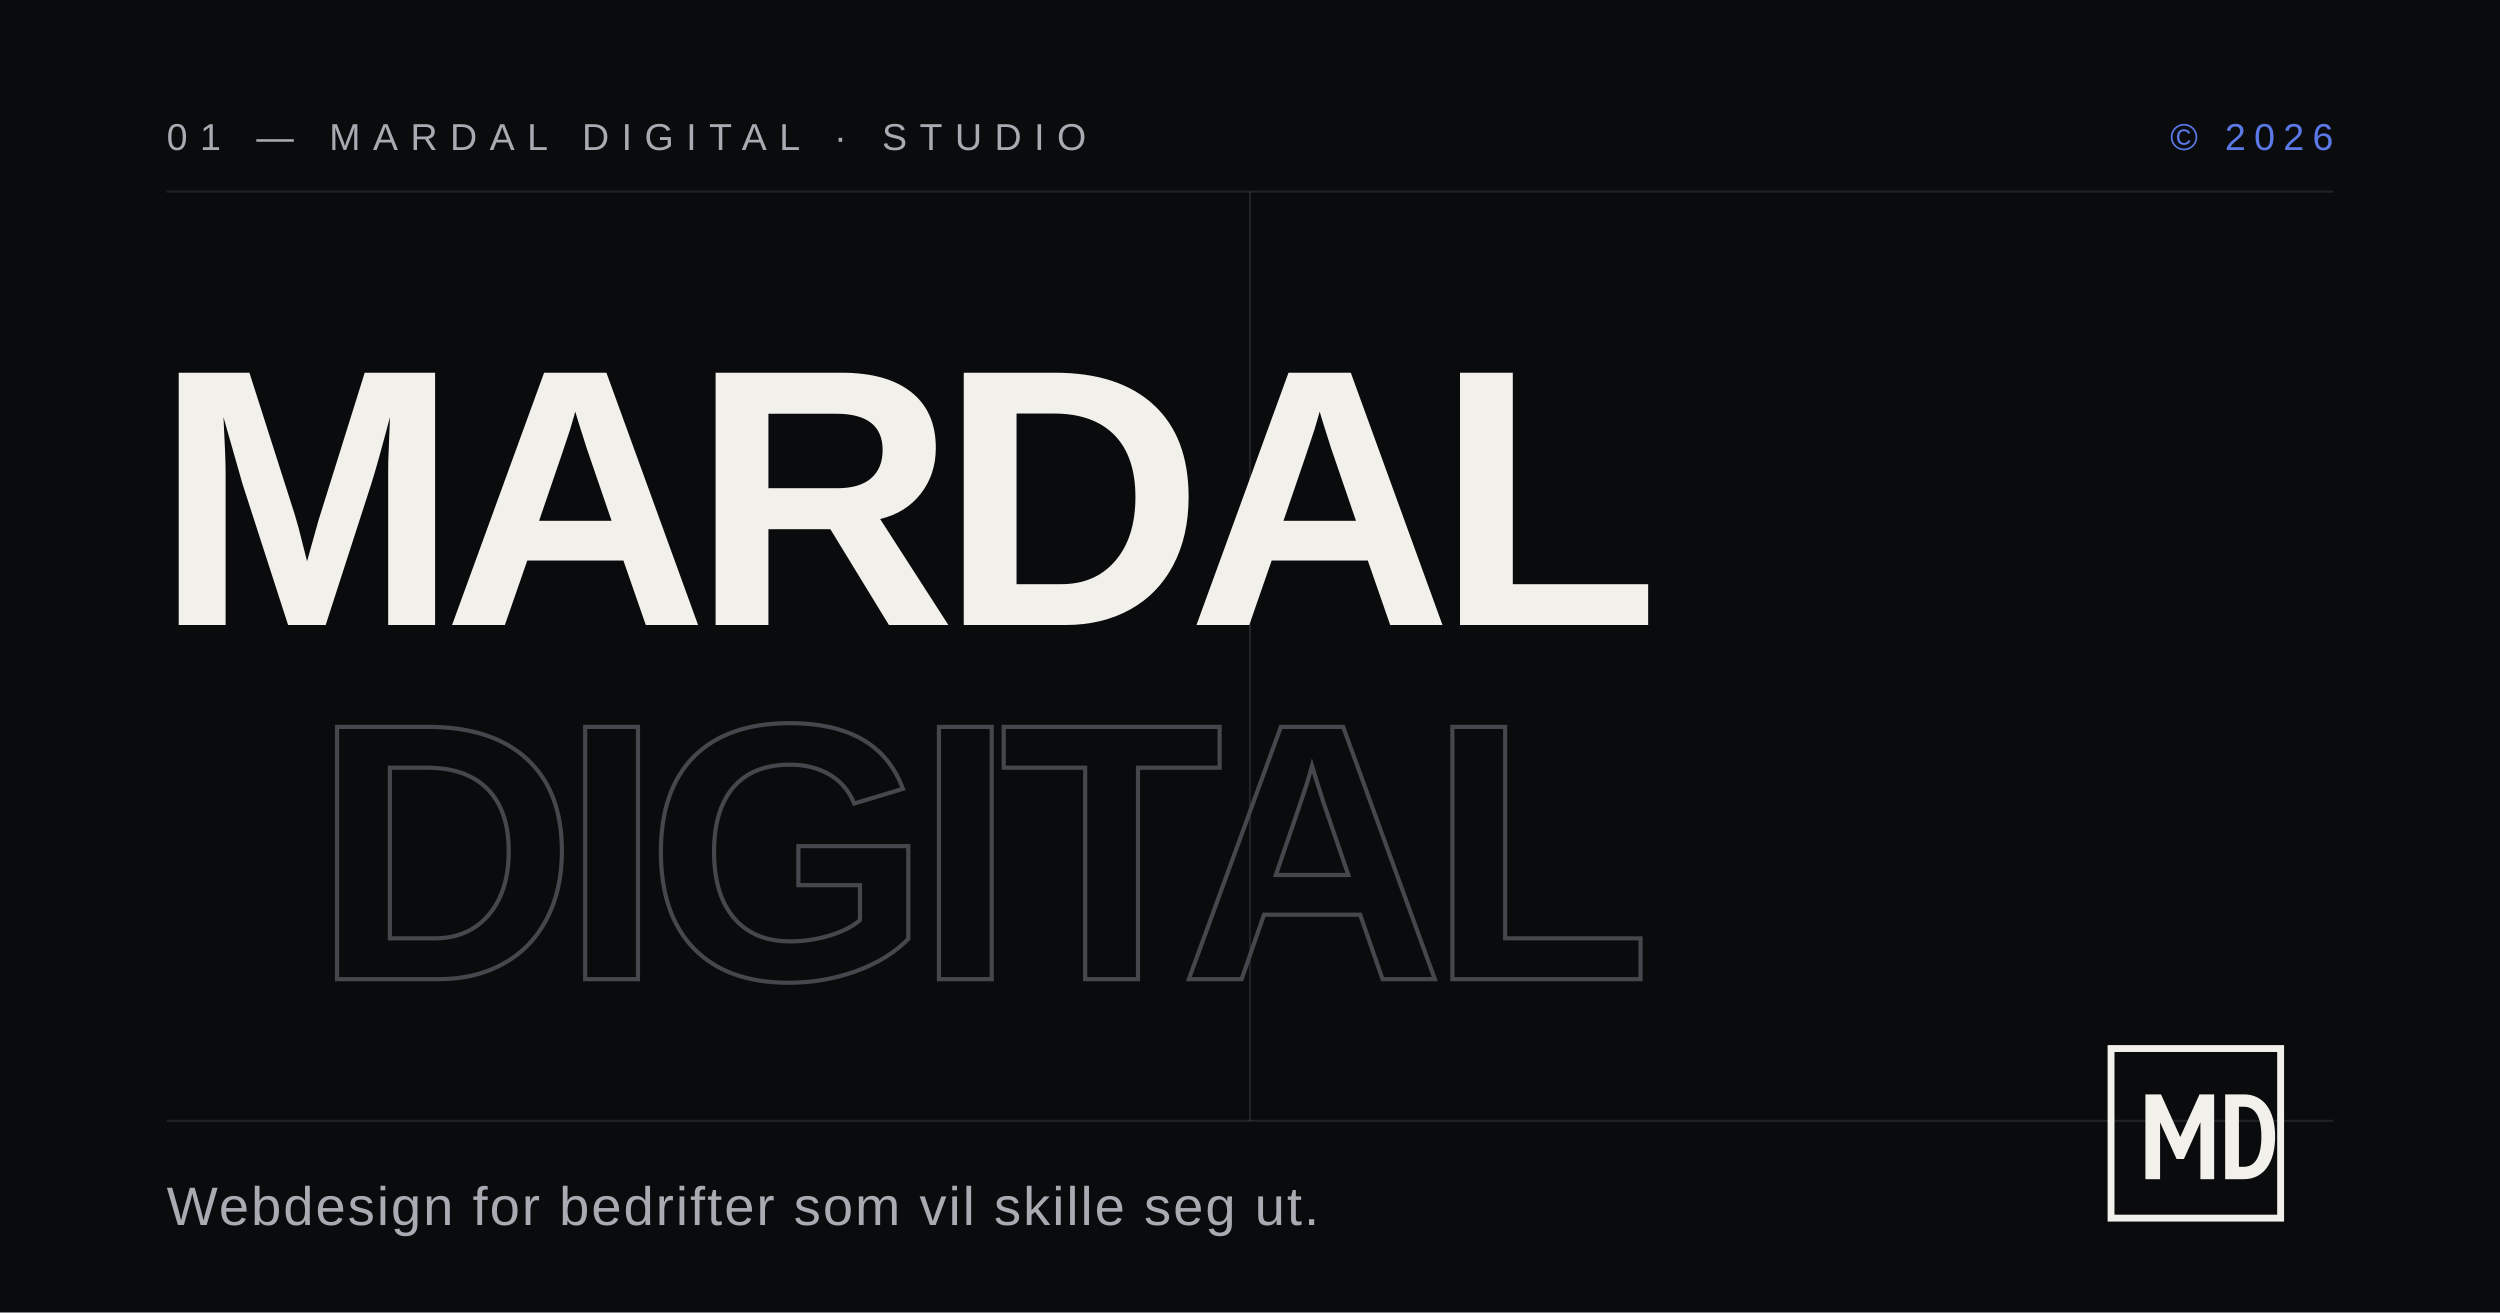
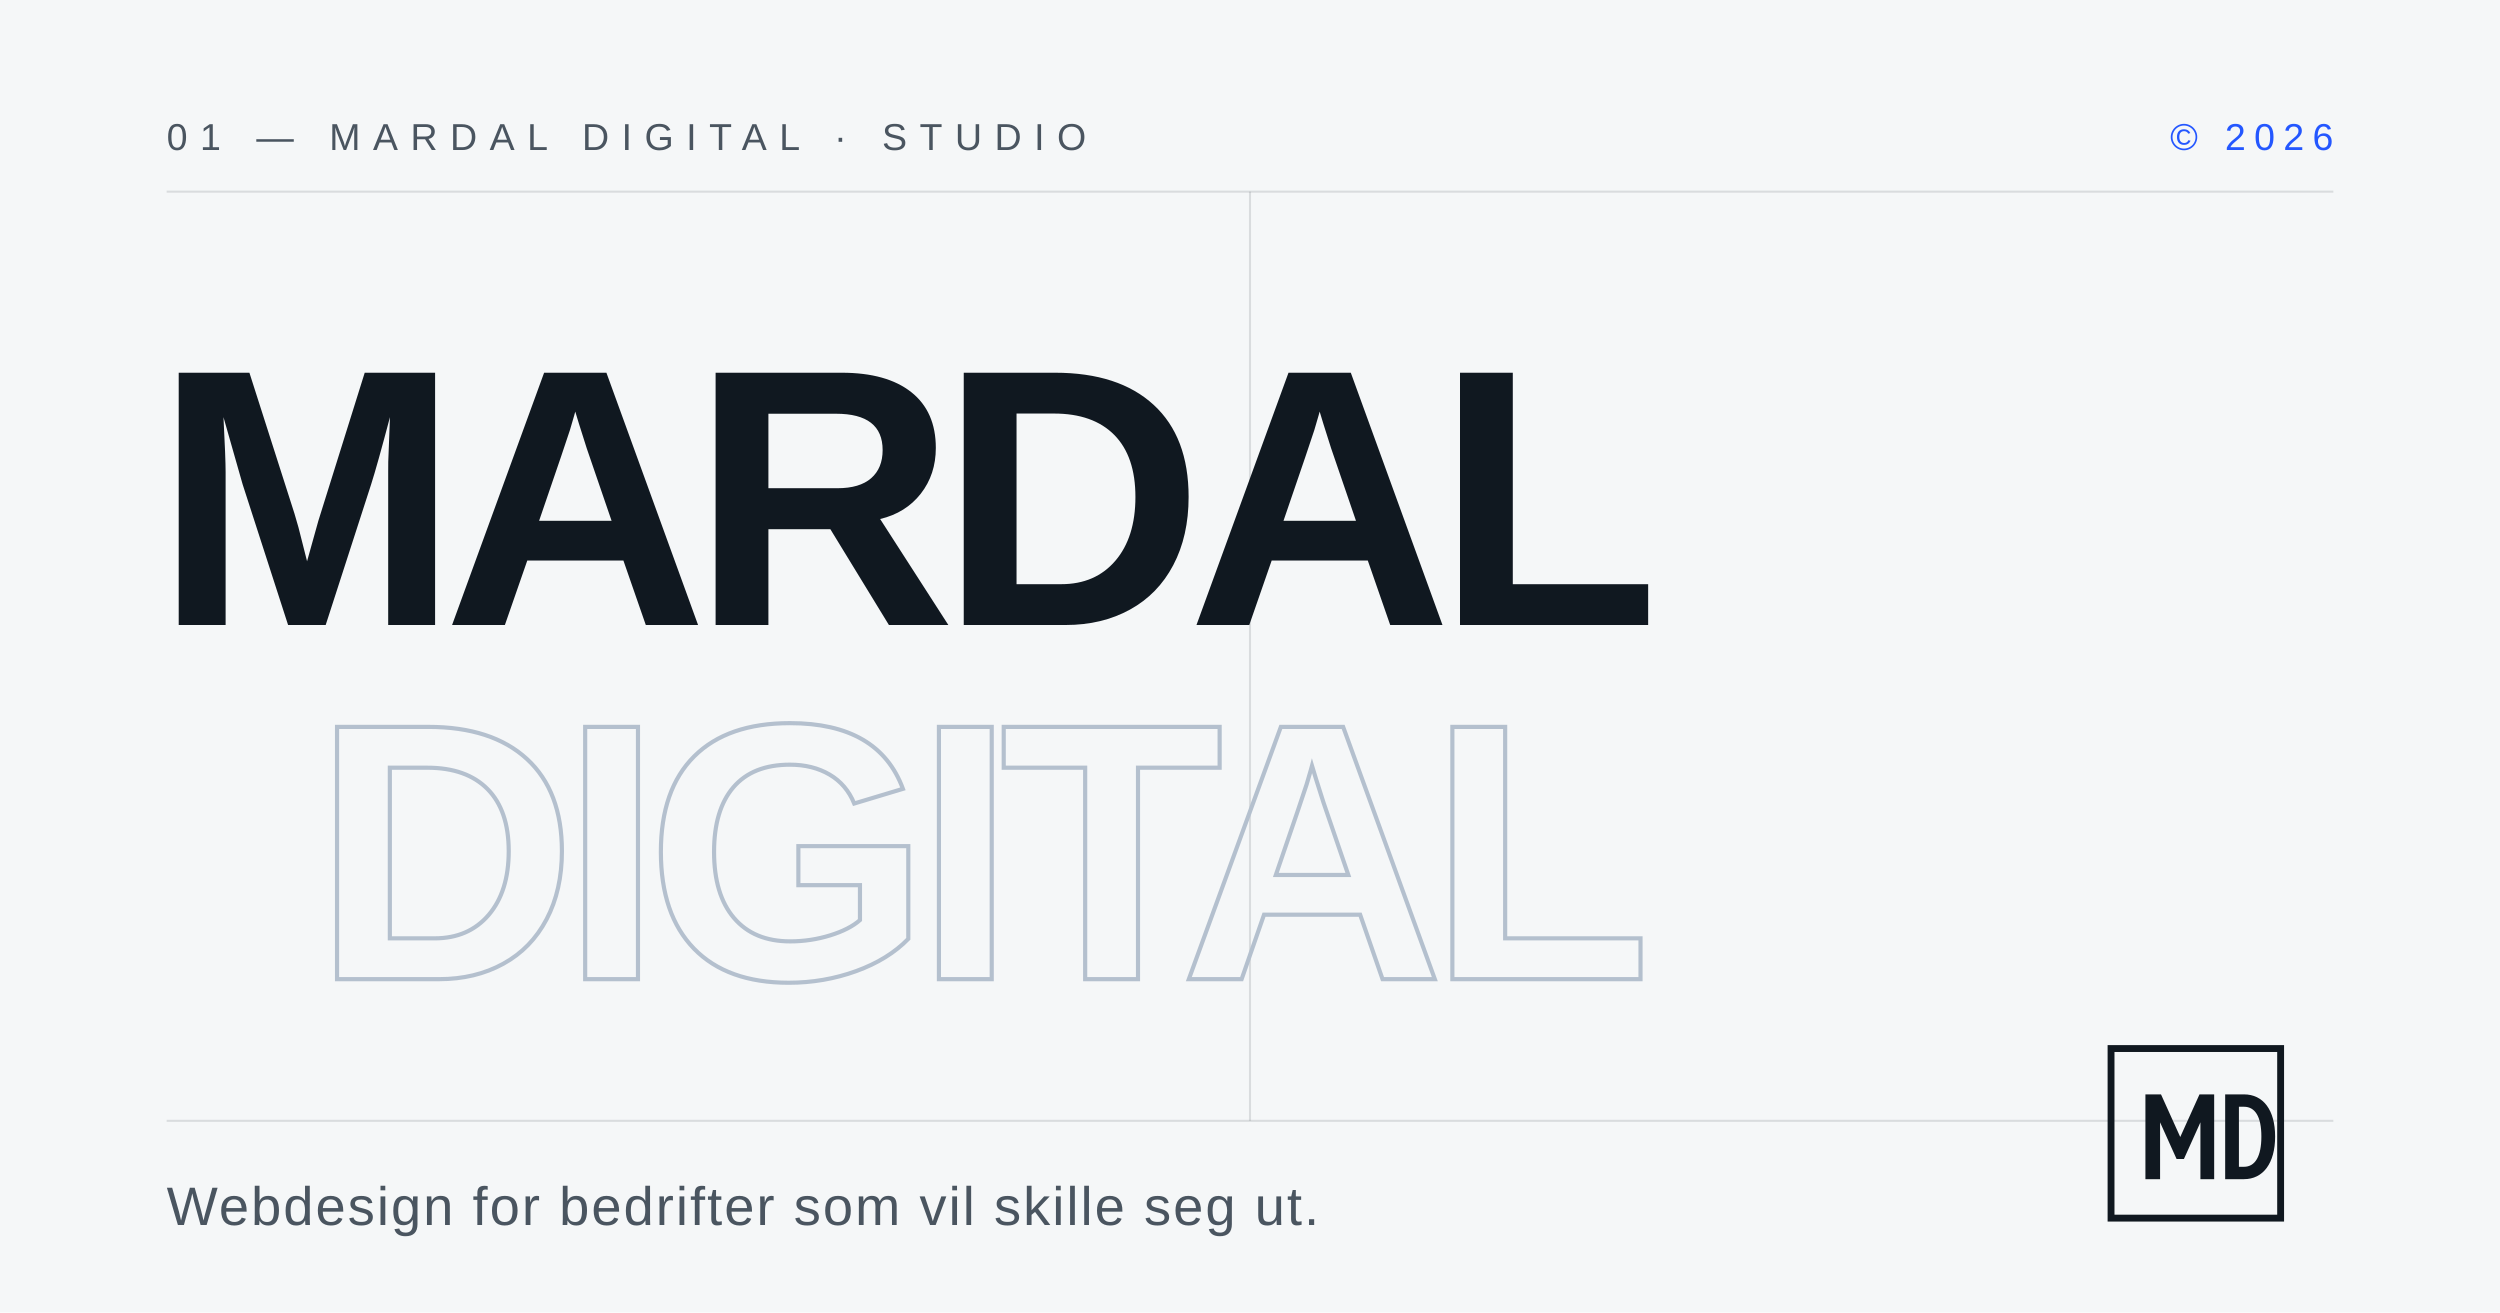
<svg xmlns="http://www.w3.org/2000/svg" viewBox="0 0 1200 630" width="1200" height="630" font-family="'Space Grotesk','Helvetica Neue',Arial,sans-serif">
-   <rect width="1200" height="630" fill="#0A0B0D" />
-   <g stroke="#F2F0EA" stroke-opacity="0.10">
+   <rect width="1200" height="630" fill="#F5F7F8" />
+   <g stroke="#101820" stroke-opacity="0.12">
    <line x1="80" y1="92" x2="1120" y2="92" />
    <line x1="600" y1="92" x2="600" y2="538" />
    <line x1="80" y1="538" x2="1120" y2="538" />
  </g>
-   <text x="80" y="72" font-size="18" font-weight="500" letter-spacing="6" fill="#A9ABB2">01 — MARDAL DIGITAL · STUDIO</text>
-   <text x="1120" y="72" font-size="18" font-weight="500" letter-spacing="4" fill="#5B79E6" text-anchor="end">© 2026</text>
-   <text x="74" y="300" font-size="176" font-weight="700" letter-spacing="-8" fill="#F2F0EA">MARDAL</text>
-   <text x="150" y="470" font-size="176" font-weight="700" letter-spacing="-8" fill="none" stroke="#45474D" stroke-width="2">DIGITAL</text>
-   <text x="80" y="588" font-size="26" font-weight="500" letter-spacing="1" fill="#A9ABB2">Webdesign for bedrifter som vil skille seg ut.</text>
+   <text x="80" y="72" font-size="18" font-weight="500" letter-spacing="6" fill="#4A5560">01 — MARDAL DIGITAL · STUDIO</text>
+   <text x="1120" y="72" font-size="18" font-weight="500" letter-spacing="4" fill="#2457FF" text-anchor="end">© 2026</text>
+   <text x="74" y="300" font-size="176" font-weight="700" letter-spacing="-8" fill="#101820">MARDAL</text>
+   <text x="150" y="470" font-size="176" font-weight="700" letter-spacing="-8" fill="none" stroke="#B4C0CE" stroke-width="2">DIGITAL</text>
+   <text x="80" y="588" font-size="26" font-weight="500" letter-spacing="1" fill="#4A5560">Webdesign for bedrifter som vil skille seg ut.</text>
  <g transform="translate(1010,500) scale(2.2)">
-     <rect x="1.5" y="1.5" width="37" height="37" fill="none" stroke="#F2F0EA" stroke-width="1.5" />
-     <path d="M9 30V11.5h3.4l4.2 9.3 4.2-9.3H24V30h-3V17.6l-3.6 8h-1.6l-3.6-8V30H9Zm17.4 0V11.5h4.1c4.2 0 6.8 3.4 6.8 9.2s-2.6 9.3-6.8 9.3h-4.1Zm3-2.7h1.1c2.4 0 3.8-2.2 3.8-6.6s-1.4-6.5-3.8-6.5h-1.1v13.1Z" fill="#F2F0EA" />
+     <rect x="1.5" y="1.5" width="37" height="37" fill="none" stroke="#101820" stroke-width="1.5" />
+     <path d="M9 30V11.5h3.4l4.2 9.3 4.2-9.3H24V30h-3V17.6l-3.6 8h-1.6l-3.6-8V30H9Zm17.4 0V11.5h4.1c4.2 0 6.8 3.4 6.8 9.2s-2.6 9.3-6.8 9.3h-4.1Zm3-2.7h1.1c2.4 0 3.8-2.2 3.8-6.6s-1.4-6.5-3.8-6.5h-1.1v13.1Z" fill="#101820" />
  </g>
</svg>
